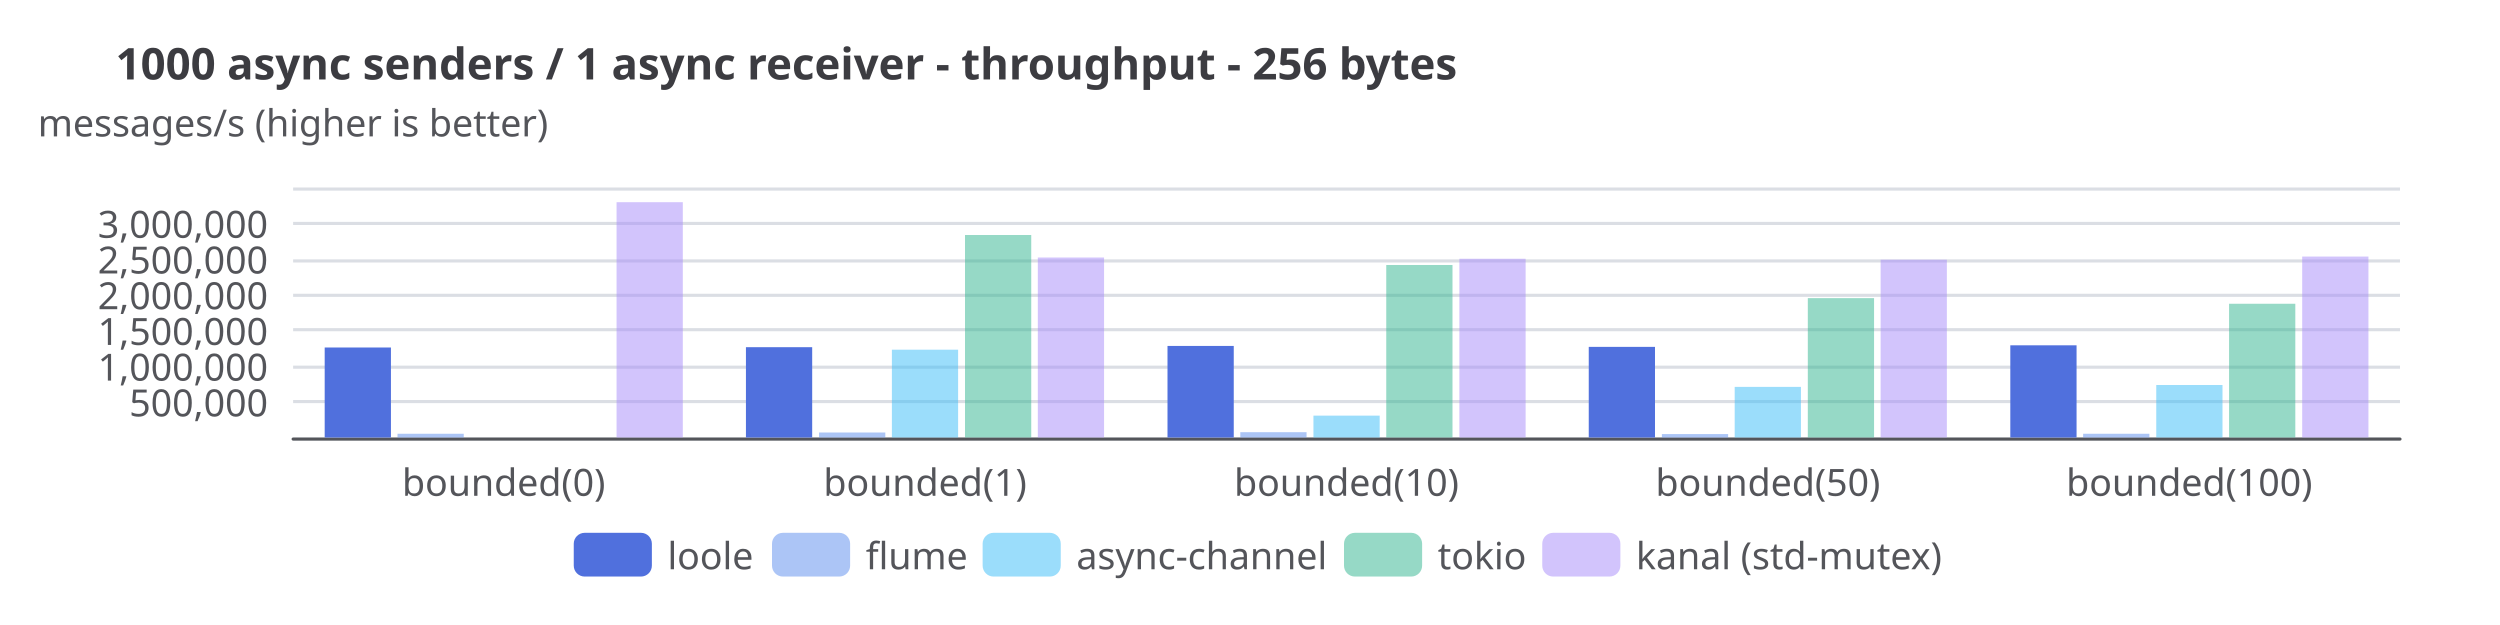
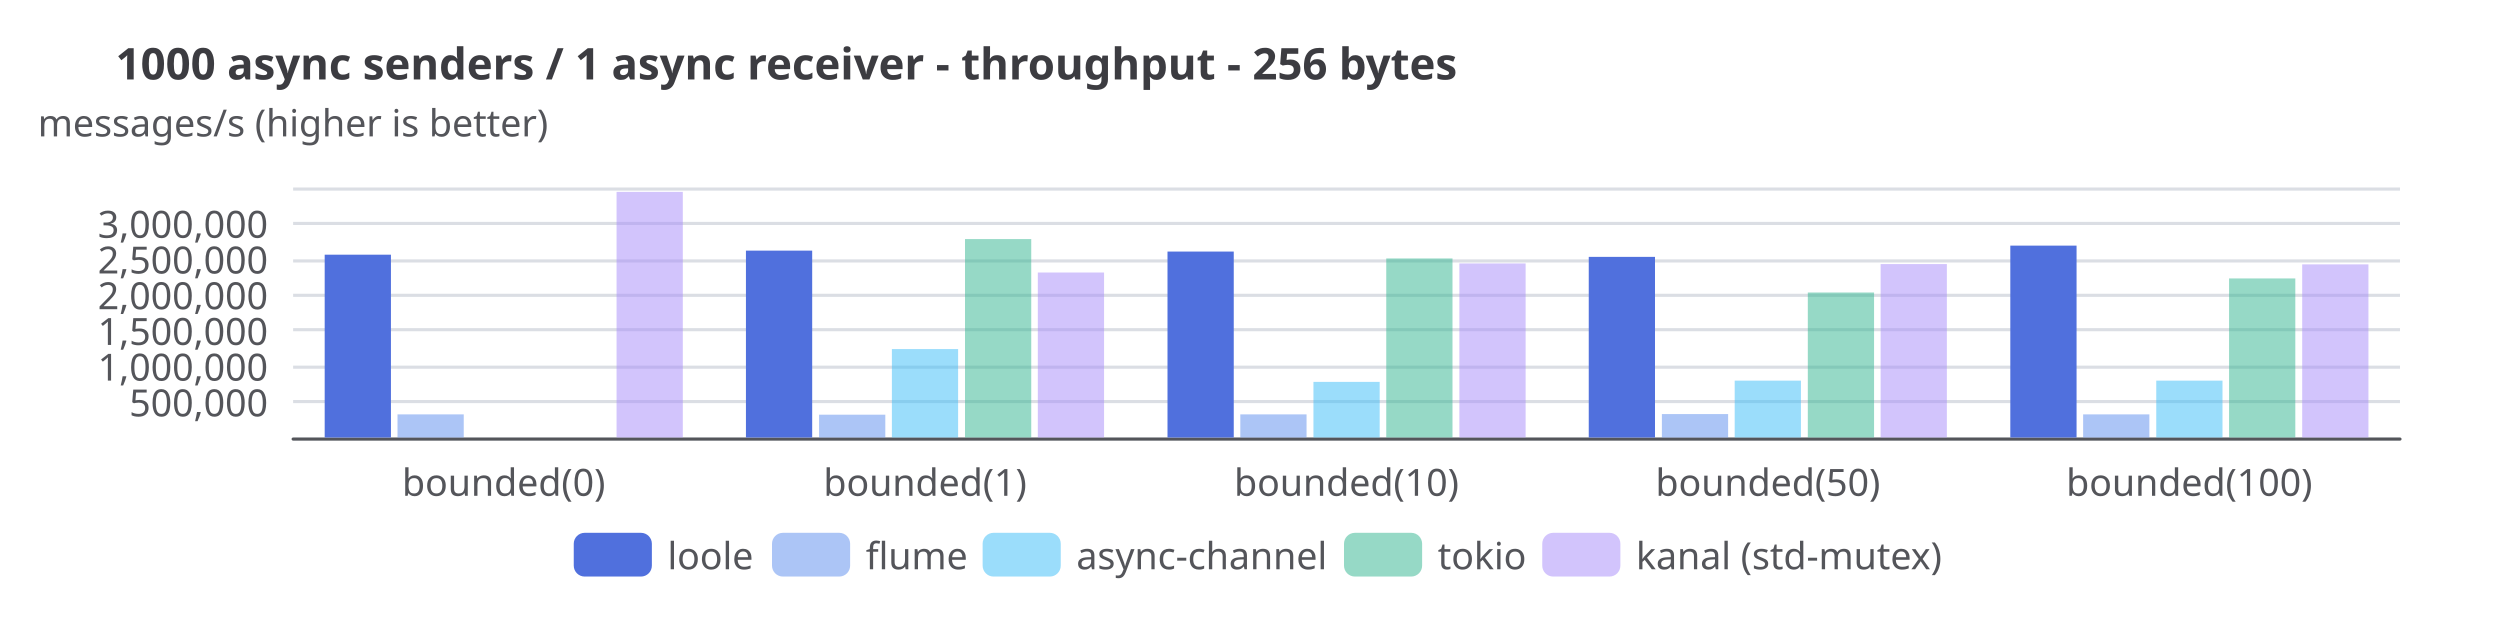
<svg xmlns="http://www.w3.org/2000/svg" width="800" height="200" version="1.1" baseProfile="full" viewBox="0 0 800 200">
  <rect width="800" height="200" x="0" y="0" fill="white" />
  <path d="M93.8 140.5L768 140.5" fill="none" pointer-events="visible" stroke="#dbdee4" class="zr1-cls-8" />
  <path d="M93.8 128.5L768 128.5" fill="none" pointer-events="visible" stroke="#dbdee4" class="zr1-cls-8" />
  <path d="M93.8 117.5L768 117.5" fill="none" pointer-events="visible" stroke="#dbdee4" class="zr1-cls-8" />
  <path d="M93.8 105.5L768 105.5" fill="none" pointer-events="visible" stroke="#dbdee4" class="zr1-cls-8" />
  <path d="M93.8 94.5L768 94.5" fill="none" pointer-events="visible" stroke="#dbdee4" class="zr1-cls-8" />
  <path d="M93.8 83.5L768 83.5" fill="none" pointer-events="visible" stroke="#dbdee4" class="zr1-cls-8" />
  <path d="M93.8 71.5L768 71.5" fill="none" pointer-events="visible" stroke="#dbdee4" class="zr1-cls-8" />
  <path d="M93.8 60.5L768 60.5" fill="none" pointer-events="visible" stroke="#dbdee4" class="zr1-cls-8" />
  <text dominant-baseline="central" text-anchor="middle" style="font-size:12px;font-family:sans-serif;" xml:space="preserve" y="-6" transform="translate(93.76 45)" fill="#54555a">messages/s (higher is better)</text>
  <path d="M93.8 140.5L768 140.5" fill="none" pointer-events="visible" stroke="#54555a" stroke-linecap="round" class="zr1-cls-8" />
  <text dominant-baseline="central" text-anchor="end" style="font-size:12px;font-family:sans-serif;" transform="translate(85.76 128.5714)" fill="#54555a">500,000</text>
  <text dominant-baseline="central" text-anchor="end" style="font-size:12px;font-family:sans-serif;" transform="translate(85.76 117.1429)" fill="#54555a">1,000,000</text>
  <text dominant-baseline="central" text-anchor="end" style="font-size:12px;font-family:sans-serif;" transform="translate(85.76 105.7143)" fill="#54555a">1,500,000</text>
  <text dominant-baseline="central" text-anchor="end" style="font-size:12px;font-family:sans-serif;" transform="translate(85.76 94.2857)" fill="#54555a">2,000,000</text>
  <text dominant-baseline="central" text-anchor="end" style="font-size:12px;font-family:sans-serif;" transform="translate(85.76 82.8571)" fill="#54555a">2,500,000</text>
  <text dominant-baseline="central" text-anchor="end" style="font-size:12px;font-family:sans-serif;" transform="translate(85.76 71.4286)" fill="#54555a">3,000,000</text>
  <text dominant-baseline="central" text-anchor="middle" style="font-size:12px;font-family:sans-serif;" y="6" transform="translate(161.184 148)" fill="#54555a">bounded(0)</text>
  <text dominant-baseline="central" text-anchor="middle" style="font-size:12px;font-family:sans-serif;" y="6" transform="translate(296.032 148)" fill="#54555a">bounded(1)</text>
  <text dominant-baseline="central" text-anchor="middle" style="font-size:12px;font-family:sans-serif;" y="6" transform="translate(430.88 148)" fill="#54555a">bounded(10)</text>
  <text dominant-baseline="central" text-anchor="middle" style="font-size:12px;font-family:sans-serif;" y="6" transform="translate(565.728 148)" fill="#54555a">bounded(50)</text>
  <text dominant-baseline="central" text-anchor="middle" style="font-size:12px;font-family:sans-serif;" y="6" transform="translate(700.576 148)" fill="#54555a">bounded(100)</text>
-   <path d="M103.9 140l21.2 0l0 -28.8l-21.2 0Z" fill="#5070dd" ecmeta_series_index="0" ecmeta_data_index="0" ecmeta_ssr_type="chart" class="zr1-cls-9" />
-   <path d="M238.7 140l21.2 0l0 -28.9l-21.2 0Z" fill="#5070dd" ecmeta_series_index="0" ecmeta_data_index="1" ecmeta_ssr_type="chart" class="zr1-cls-9" />
-   <path d="M373.6 140l21.2 0l0 -29.3l-21.2 0Z" fill="#5070dd" ecmeta_series_index="0" ecmeta_data_index="2" ecmeta_ssr_type="chart" class="zr1-cls-9" />
-   <path d="M508.4 140l21.2 0l0 -29l-21.2 0Z" fill="#5070dd" ecmeta_series_index="0" ecmeta_data_index="3" ecmeta_ssr_type="chart" class="zr1-cls-9" />
-   <path d="M643.3 140l21.2 0l0 -29.5l-21.2 0Z" fill="#5070dd" ecmeta_series_index="0" ecmeta_data_index="4" ecmeta_ssr_type="chart" class="zr1-cls-9" />
-   <path d="M127.2 140l21.2 0l0 -1.2l-21.2 0Z" fill="rgb(91,141,239)" fill-opacity="0.5" ecmeta_series_index="1" ecmeta_data_index="0" ecmeta_ssr_type="chart" class="zr1-cls-10" />
-   <path d="M262.1 140l21.2 0l0 -1.6l-21.2 0Z" fill="rgb(91,141,239)" fill-opacity="0.5" ecmeta_series_index="1" ecmeta_data_index="1" ecmeta_ssr_type="chart" class="zr1-cls-10" />
-   <path d="M396.9 140l21.2 0l0 -1.7l-21.2 0Z" fill="rgb(91,141,239)" fill-opacity="0.5" ecmeta_series_index="1" ecmeta_data_index="2" ecmeta_ssr_type="chart" class="zr1-cls-10" />
-   <path d="M531.8 140l21.2 0l0 -1.1l-21.2 0Z" fill="rgb(91,141,239)" fill-opacity="0.5" ecmeta_series_index="1" ecmeta_data_index="3" ecmeta_ssr_type="chart" class="zr1-cls-10" />
-   <path d="M666.6 140l21.2 0l0 -1.2l-21.2 0Z" fill="rgb(91,141,239)" fill-opacity="0.5" ecmeta_series_index="1" ecmeta_data_index="4" ecmeta_ssr_type="chart" class="zr1-cls-10" />
-   <path d="M285.4 140l21.2 0l0 -28.1l-21.2 0Z" fill="rgb(56,189,248)" fill-opacity="0.5" ecmeta_series_index="2" ecmeta_data_index="1" ecmeta_ssr_type="chart" class="zr1-cls-11" />
-   <path d="M420.3 140l21.2 0l0 -7l-21.2 0Z" fill="rgb(56,189,248)" fill-opacity="0.5" ecmeta_series_index="2" ecmeta_data_index="2" ecmeta_ssr_type="chart" class="zr1-cls-11" />
-   <path d="M555.1 140l21.2 0l0 -16.2l-21.2 0Z" fill="rgb(56,189,248)" fill-opacity="0.5" ecmeta_series_index="2" ecmeta_data_index="3" ecmeta_ssr_type="chart" class="zr1-cls-11" />
-   <path d="M690 140l21.2 0l0 -16.8l-21.2 0Z" fill="rgb(56,189,248)" fill-opacity="0.5" ecmeta_series_index="2" ecmeta_data_index="4" ecmeta_ssr_type="chart" class="zr1-cls-11" />
-   <path d="M308.8 140l21.2 0l0 -64.8l-21.2 0Z" fill="rgb(47,181,142)" fill-opacity="0.5" ecmeta_series_index="3" ecmeta_data_index="1" ecmeta_ssr_type="chart" class="zr1-cls-12" />
-   <path d="M443.6 140l21.2 0l0 -55.2l-21.2 0Z" fill="rgb(47,181,142)" fill-opacity="0.5" ecmeta_series_index="3" ecmeta_data_index="2" ecmeta_ssr_type="chart" class="zr1-cls-12" />
-   <path d="M578.5 140l21.2 0l0 -44.6l-21.2 0Z" fill="rgb(47,181,142)" fill-opacity="0.5" ecmeta_series_index="3" ecmeta_data_index="3" ecmeta_ssr_type="chart" class="zr1-cls-12" />
-   <path d="M713.3 140l21.2 0l0 -42.8l-21.2 0Z" fill="rgb(47,181,142)" fill-opacity="0.5" ecmeta_series_index="3" ecmeta_data_index="4" ecmeta_ssr_type="chart" class="zr1-cls-12" />
-   <path d="M197.3 140l21.2 0l0 -75.3l-21.2 0Z" fill="rgb(167,139,250)" fill-opacity="0.5" ecmeta_series_index="4" ecmeta_data_index="0" ecmeta_ssr_type="chart" class="zr1-cls-13" />
-   <path d="M332.1 140l21.2 0l0 -57.6l-21.2 0Z" fill="rgb(167,139,250)" fill-opacity="0.5" ecmeta_series_index="4" ecmeta_data_index="1" ecmeta_ssr_type="chart" class="zr1-cls-13" />
-   <path d="M467 140l21.2 0l0 -57.2l-21.2 0Z" fill="rgb(167,139,250)" fill-opacity="0.5" ecmeta_series_index="4" ecmeta_data_index="2" ecmeta_ssr_type="chart" class="zr1-cls-13" />
-   <path d="M601.8 140l21.2 0l0 -56.9l-21.2 0Z" fill="rgb(167,139,250)" fill-opacity="0.5" ecmeta_series_index="4" ecmeta_data_index="3" ecmeta_ssr_type="chart" class="zr1-cls-13" />
-   <path d="M736.7 140l21.2 0l0 -57.9l-21.2 0Z" fill="rgb(167,139,250)" fill-opacity="0.5" ecmeta_series_index="4" ecmeta_data_index="4" ecmeta_ssr_type="chart" class="zr1-cls-13" />
+   <path d="M103.9 140l21.2 0l0 -58.5l-21.2 0Z" fill="#5070dd" ecmeta_series_index="0" ecmeta_data_index="0" ecmeta_ssr_type="chart" class="zr1-cls-9" />
+   <path d="M238.7 140l21.2 0l0 -59.8l-21.2 0Z" fill="#5070dd" ecmeta_series_index="0" ecmeta_data_index="1" ecmeta_ssr_type="chart" class="zr1-cls-9" />
+   <path d="M373.6 140l21.2 0l0 -59.5l-21.2 0Z" fill="#5070dd" ecmeta_series_index="0" ecmeta_data_index="2" ecmeta_ssr_type="chart" class="zr1-cls-9" />
+   <path d="M508.4 140l21.2 0l0 -57.8l-21.2 0Z" fill="#5070dd" ecmeta_series_index="0" ecmeta_data_index="3" ecmeta_ssr_type="chart" class="zr1-cls-9" />
+   <path d="M643.3 140l21.2 0l0 -61.4l-21.2 0Z" fill="#5070dd" ecmeta_series_index="0" ecmeta_data_index="4" ecmeta_ssr_type="chart" class="zr1-cls-9" />
+   <path d="M127.2 140l21.2 0l0 -7.4l-21.2 0Z" fill="rgb(91,141,239)" fill-opacity="0.5" ecmeta_series_index="1" ecmeta_data_index="0" ecmeta_ssr_type="chart" class="zr1-cls-10" />
+   <path d="M262.1 140l21.2 0l0 -7.3l-21.2 0Z" fill="rgb(91,141,239)" fill-opacity="0.5" ecmeta_series_index="1" ecmeta_data_index="1" ecmeta_ssr_type="chart" class="zr1-cls-10" />
+   <path d="M396.9 140l21.2 0l0 -7.4l-21.2 0Z" fill="rgb(91,141,239)" fill-opacity="0.5" ecmeta_series_index="1" ecmeta_data_index="2" ecmeta_ssr_type="chart" class="zr1-cls-10" />
+   <path d="M531.8 140l21.2 0l0 -7.5l-21.2 0Z" fill="rgb(91,141,239)" fill-opacity="0.5" ecmeta_series_index="1" ecmeta_data_index="3" ecmeta_ssr_type="chart" class="zr1-cls-10" />
+   <path d="M666.6 140l21.2 0l0 -7.4l-21.2 0Z" fill="rgb(91,141,239)" fill-opacity="0.5" ecmeta_series_index="1" ecmeta_data_index="4" ecmeta_ssr_type="chart" class="zr1-cls-10" />
+   <path d="M285.4 140l21.2 0l0 -28.3l-21.2 0Z" fill="rgb(56,189,248)" fill-opacity="0.5" ecmeta_series_index="2" ecmeta_data_index="1" ecmeta_ssr_type="chart" class="zr1-cls-11" />
+   <path d="M420.3 140l21.2 0l0 -17.8l-21.2 0Z" fill="rgb(56,189,248)" fill-opacity="0.5" ecmeta_series_index="2" ecmeta_data_index="2" ecmeta_ssr_type="chart" class="zr1-cls-11" />
+   <path d="M555.1 140l21.2 0l0 -18.2l-21.2 0Z" fill="rgb(56,189,248)" fill-opacity="0.5" ecmeta_series_index="2" ecmeta_data_index="3" ecmeta_ssr_type="chart" class="zr1-cls-11" />
+   <path d="M690 140l21.2 0l0 -18.2l-21.2 0Z" fill="rgb(56,189,248)" fill-opacity="0.5" ecmeta_series_index="2" ecmeta_data_index="4" ecmeta_ssr_type="chart" class="zr1-cls-11" />
+   <path d="M308.8 140l21.2 0l0 -63.5l-21.2 0Z" fill="rgb(47,181,142)" fill-opacity="0.5" ecmeta_series_index="3" ecmeta_data_index="1" ecmeta_ssr_type="chart" class="zr1-cls-12" />
+   <path d="M443.6 140l21.2 0l0 -57.3l-21.2 0Z" fill="rgb(47,181,142)" fill-opacity="0.5" ecmeta_series_index="3" ecmeta_data_index="2" ecmeta_ssr_type="chart" class="zr1-cls-12" />
+   <path d="M578.5 140l21.2 0l0 -46.4l-21.2 0Z" fill="rgb(47,181,142)" fill-opacity="0.5" ecmeta_series_index="3" ecmeta_data_index="3" ecmeta_ssr_type="chart" class="zr1-cls-12" />
+   <path d="M713.3 140l21.2 0l0 -50.9l-21.2 0Z" fill="rgb(47,181,142)" fill-opacity="0.5" ecmeta_series_index="3" ecmeta_data_index="4" ecmeta_ssr_type="chart" class="zr1-cls-12" />
+   <path d="M197.3 140l21.2 0l0 -78.6l-21.2 0Z" fill="rgb(167,139,250)" fill-opacity="0.5" ecmeta_series_index="4" ecmeta_data_index="0" ecmeta_ssr_type="chart" class="zr1-cls-13" />
+   <path d="M332.1 140l21.2 0l0 -52.8l-21.2 0Z" fill="rgb(167,139,250)" fill-opacity="0.5" ecmeta_series_index="4" ecmeta_data_index="1" ecmeta_ssr_type="chart" class="zr1-cls-13" />
+   <path d="M467 140l21.2 0l0 -55.7l-21.2 0Z" fill="rgb(167,139,250)" fill-opacity="0.5" ecmeta_series_index="4" ecmeta_data_index="2" ecmeta_ssr_type="chart" class="zr1-cls-13" />
+   <path d="M601.8 140l21.2 0l0 -55.5l-21.2 0Z" fill="rgb(167,139,250)" fill-opacity="0.5" ecmeta_series_index="4" ecmeta_data_index="3" ecmeta_ssr_type="chart" class="zr1-cls-13" />
+   <path d="M736.7 140l21.2 0l0 -55.4l-21.2 0Z" fill="rgb(167,139,250)" fill-opacity="0.5" ecmeta_series_index="4" ecmeta_data_index="4" ecmeta_ssr_type="chart" class="zr1-cls-13" />
  <path d="M-5 -5.5l442.8 0l0 25l-442.8 0Z" transform="translate(183.6 170.5)" fill="rgb(0,0,0)" fill-opacity="0" stroke="#b7b9be" stroke-width="0" class="zr1-cls-8" />
  <path d="M3.5 0L21.5 0A3.5 3.5 0 0 1 25 3.5L25 10.5A3.5 3.5 0 0 1 21.5 14L3.5 14A3.5 3.5 0 0 1 0 10.5L0 3.5A3.5 3.5 0 0 1 3.5 0Z" transform="translate(183.6 170.5)" fill="#5070dd" ecmeta_series_index="0" ecmeta_data_index="0" ecmeta_ssr_type="legend" ecmeta_silent="true" class="zr1-cls-8" />
  <text dominant-baseline="central" text-anchor="start" style="font-size:12px;font-family:sans-serif;" x="30" y="7" transform="translate(183.6 170.5)" fill="#54555a">loole</text>
  <path d="M0 0l55.4 0l0 14l-55.4 0Z" transform="translate(183.6 170.5)" fill="none" pointer-events="visible" ecmeta_series_index="0" ecmeta_data_index="0" ecmeta_ssr_type="legend" class="zr1-cls-14" />
  <path d="M3.5 0L21.5 0A3.5 3.5 0 0 1 25 3.5L25 10.5A3.5 3.5 0 0 1 21.5 14L3.5 14A3.5 3.5 0 0 1 0 10.5L0 3.5A3.5 3.5 0 0 1 3.5 0Z" transform="translate(247.04 170.5)" fill="rgb(91,141,239)" fill-opacity="0.5" ecmeta_series_index="1" ecmeta_data_index="1" ecmeta_ssr_type="legend" ecmeta_silent="true" class="zr1-cls-8" />
  <text dominant-baseline="central" text-anchor="start" style="font-size:12px;font-family:sans-serif;" x="30" y="7" transform="translate(247.04 170.5)" fill="#54555a">flume</text>
  <path d="M0 0l59.4 0l0 14l-59.4 0Z" transform="translate(247.04 170.5)" fill="none" pointer-events="visible" ecmeta_series_index="1" ecmeta_data_index="1" ecmeta_ssr_type="legend" class="zr1-cls-14" />
  <path d="M3.5 0L21.5 0A3.5 3.5 0 0 1 25 3.5L25 10.5A3.5 3.5 0 0 1 21.5 14L3.5 14A3.5 3.5 0 0 1 0 10.5L0 3.5A3.5 3.5 0 0 1 3.5 0Z" transform="translate(314.44 170.5)" fill="rgb(56,189,248)" fill-opacity="0.5" ecmeta_series_index="2" ecmeta_data_index="2" ecmeta_ssr_type="legend" ecmeta_silent="true" class="zr1-cls-8" />
  <text dominant-baseline="central" text-anchor="start" style="font-size:12px;font-family:sans-serif;" x="30" y="7" transform="translate(314.44 170.5)" fill="#54555a">async-channel</text>
  <path d="M0 0l107.6 0l0 14l-107.6 0Z" transform="translate(314.44 170.5)" fill="none" pointer-events="visible" ecmeta_series_index="2" ecmeta_data_index="2" ecmeta_ssr_type="legend" class="zr1-cls-14" />
  <path d="M3.5 0L21.5 0A3.5 3.5 0 0 1 25 3.5L25 10.5A3.5 3.5 0 0 1 21.5 14L3.5 14A3.5 3.5 0 0 1 0 10.5L0 3.5A3.5 3.5 0 0 1 3.5 0Z" transform="translate(430.08 170.5)" fill="rgb(47,181,142)" fill-opacity="0.5" ecmeta_series_index="3" ecmeta_data_index="3" ecmeta_ssr_type="legend" ecmeta_silent="true" class="zr1-cls-8" />
  <text dominant-baseline="central" text-anchor="start" style="font-size:12px;font-family:sans-serif;" x="30" y="7" transform="translate(430.08 170.5)" fill="#54555a">tokio</text>
  <path d="M0 0l55.4 0l0 14l-55.4 0Z" transform="translate(430.08 170.5)" fill="none" pointer-events="visible" ecmeta_series_index="3" ecmeta_data_index="3" ecmeta_ssr_type="legend" class="zr1-cls-14" />
  <path d="M3.5 0L21.5 0A3.5 3.5 0 0 1 25 3.5L25 10.5A3.5 3.5 0 0 1 21.5 14L3.5 14A3.5 3.5 0 0 1 0 10.5L0 3.5A3.5 3.5 0 0 1 3.5 0Z" transform="translate(493.52 170.5)" fill="rgb(167,139,250)" fill-opacity="0.5" ecmeta_series_index="4" ecmeta_data_index="4" ecmeta_ssr_type="legend" ecmeta_silent="true" class="zr1-cls-8" />
  <text dominant-baseline="central" text-anchor="start" style="font-size:12px;font-family:sans-serif;" xml:space="preserve" x="30" y="7" transform="translate(493.52 170.5)" fill="#54555a">kanal (std-mutex)</text>
  <path d="M0 0l122.9 0l0 14l-122.9 0Z" transform="translate(493.52 170.5)" fill="none" pointer-events="visible" ecmeta_series_index="4" ecmeta_data_index="4" ecmeta_ssr_type="legend" class="zr1-cls-14" />
  <path d="M-5 -5l403.1 0l0 24l-403.1 0Z" transform="translate(37 13)" fill="rgb(0,0,0)" fill-opacity="0" stroke="#3c3c41" stroke-width="0" class="zr1-cls-8" />
  <text dominant-baseline="central" text-anchor="start" style="font-size:14px;font-family:sans-serif;font-weight:bold;" xml:space="preserve" y="7" transform="translate(37 13)" fill="#3c3c41">1000 async senders / 1 async receiver - throughput - 256 bytes</text>
  <style>
.zr1-cls-8:hover {
pointer-events:none;
}
.zr1-cls-9:hover {
cursor:pointer;
fill:rgba(88,123,243,1);
}
.zr1-cls-10:hover {
cursor:pointer;
fill:rgba(100,155,255,0.5);
}
.zr1-cls-11:hover {
cursor:pointer;
fill:rgba(61,207,255,0.5);
}
.zr1-cls-12:hover {
cursor:pointer;
fill:rgba(51,199,156,0.5);
}
.zr1-cls-13:hover {
cursor:pointer;
fill:rgba(183,152,255,0.5);
}
.zr1-cls-14:hover {
cursor:pointer;
fill:rgba(0,0,0,0);
}



</style>
</svg>
